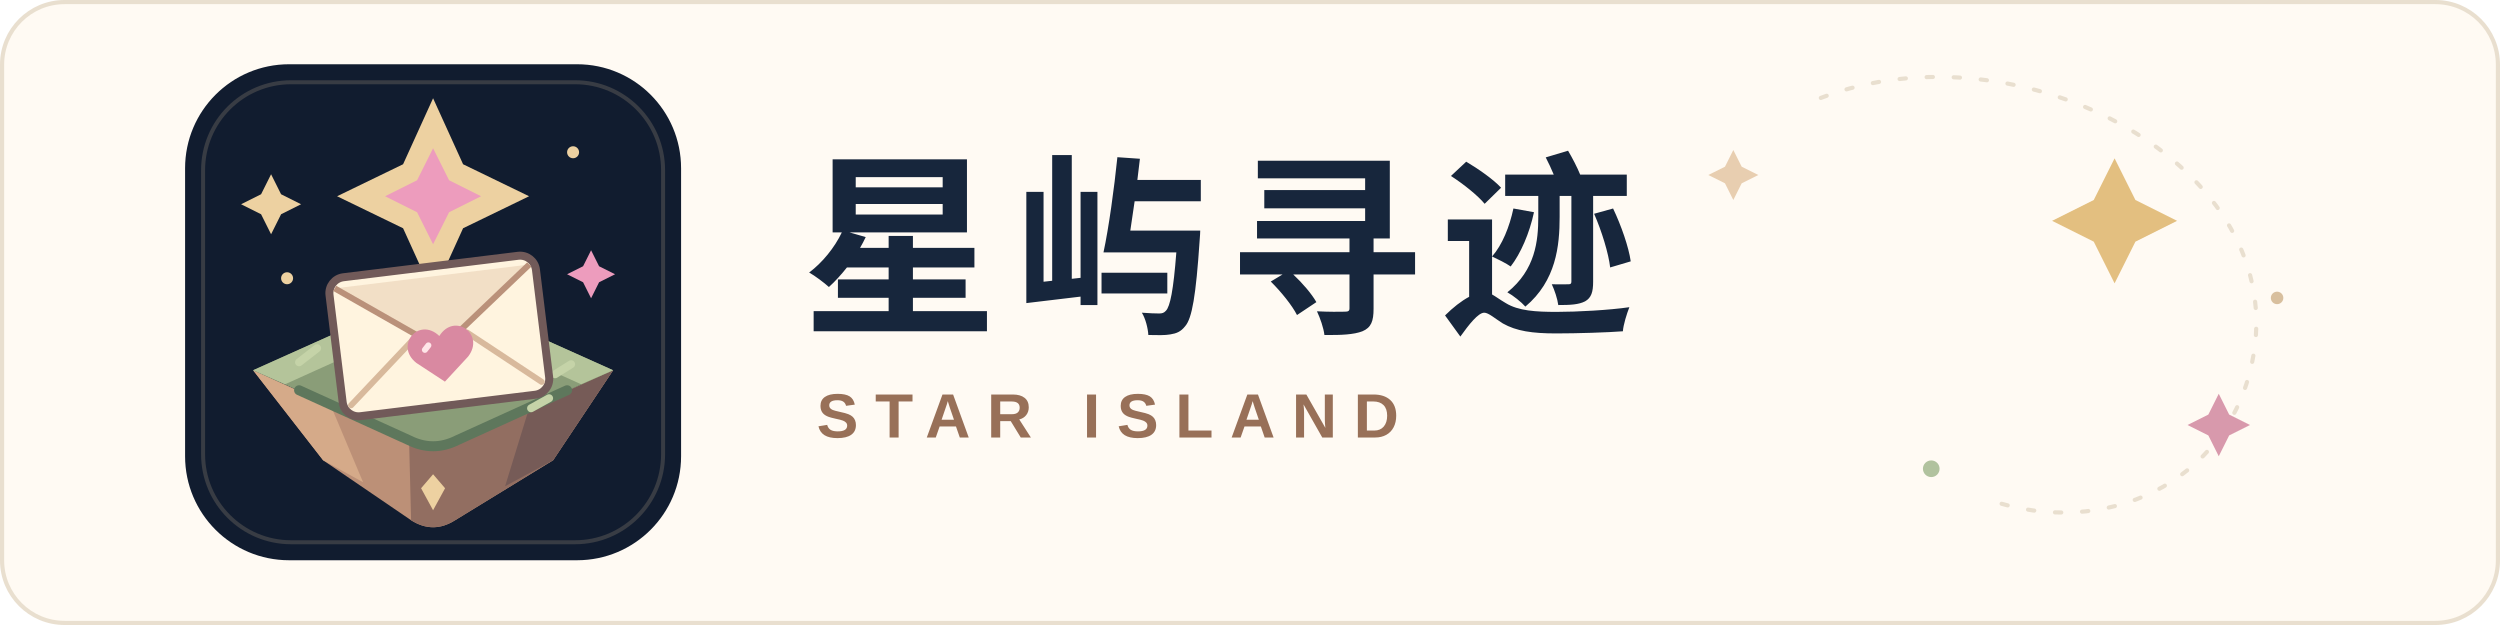
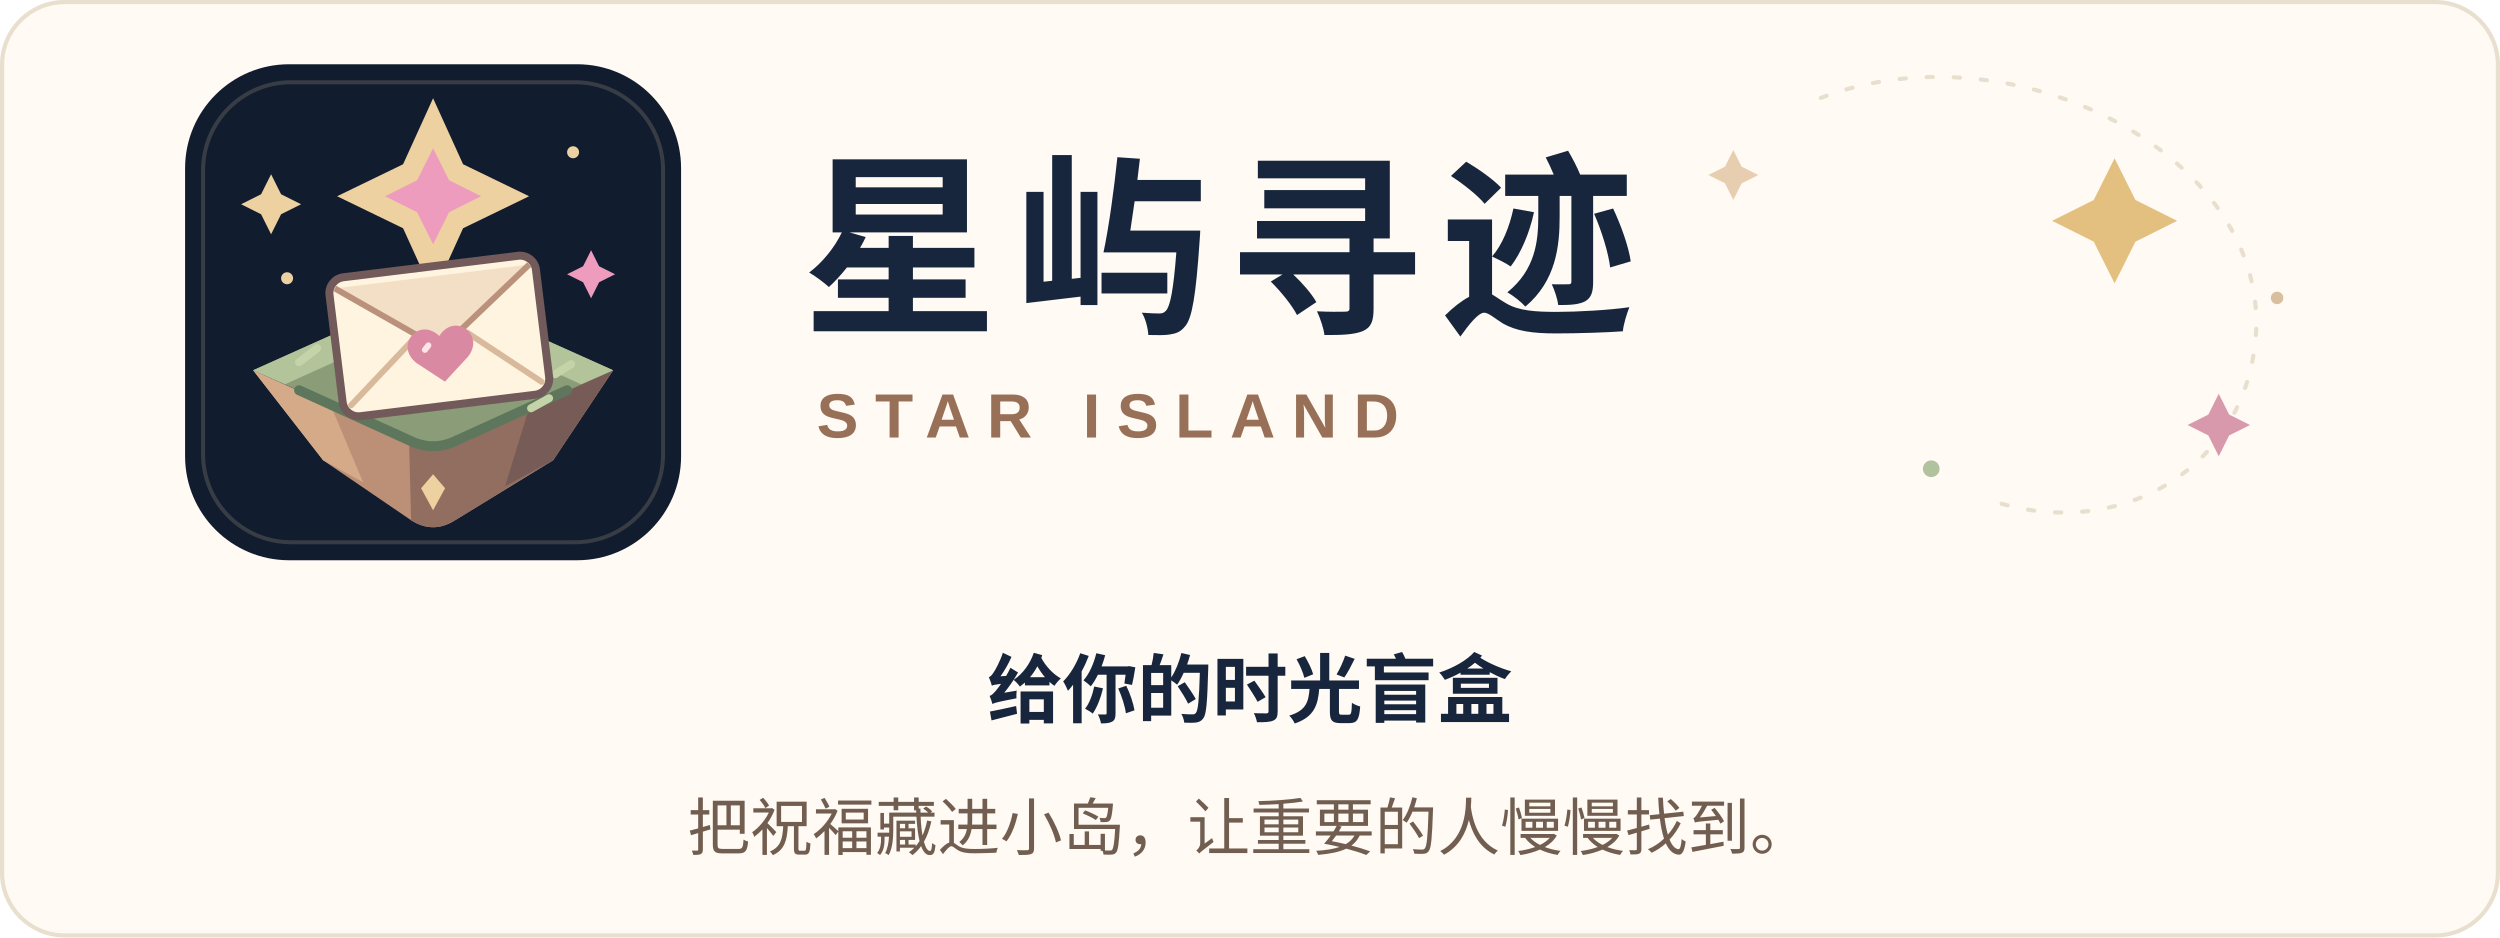
- <svg xmlns="http://www.w3.org/2000/svg" viewBox="0 0 1200 300" role="img" aria-labelledby="title desc">
-   <rect x="1" y="1" width="1198" height="298" rx="30" fill="#fffaf3" stroke="#e9dfcf" stroke-width="2" />
+ <svg xmlns="http://www.w3.org/2000/svg" viewBox="0 0 1200 450" role="img" aria-labelledby="title desc">
+   <style>@media (max-width:560px){.subtitle{font-size:56px}.tagline{font-size:50px}}</style>
+   <rect x="1" y="1" width="1198" height="448" rx="30" fill="#fffaf3" stroke="#e9dfcf" stroke-width="2" />
  <path d="M874 47c96-37 227 33 207 127-12 58-71 85-126 66" fill="none" stroke="#e9dfcf" stroke-width="2" stroke-dasharray="3 10" stroke-linecap="round" />
  <path d="m1015 76 10 20 20 10-20 10-10 20-10-20-20-10 20-10z" fill="#e3bf80" />
  <path d="m1065 189 5 10 10 5-10 5-5 10-5-10-10-5 10-5z" fill="#d899ac" />
  <circle cx="927" cy="225" r="4" fill="#b1c29e" />
  <circle cx="1093" cy="143" r="3" fill="#d8bf9e" />
  <path d="m832 72 4 8 8 4-8 4-4 8-4-8-8-4 8-4z" fill="#e8ceb0" />
  <g transform="translate(85 27) scale(.96)">
    <rect x="4" y="4" width="248" height="248" rx="52" fill="#111c2f" />
    <rect x="13" y="13" width="230" height="230" rx="44" fill="none" stroke="#edd1a1" stroke-opacity=".18" stroke-width="2" />
    <g fill="#edd1a1">
      <circle cx="55" cy="111" r="3" />
      <circle cx="198" cy="48" r="3" />
      <path d="m47 59 5 10 10 5-10 5-5 10-5-10-10-5 10-5z" />
    </g>
    <path d="m207 97 4 8 8 4-8 4-4 8-4-8-8-4 8-4z" fill="#ed9cbd" />
    <path d="m128 21 15 33 33 16-33 16-15 33-15-33-33-16 33-16z" fill="#edd1a1" />
    <path d="m128 46 8 16 16 8-16 8-8 16-8-16-16-8 16-8z" fill="#ed9cbd" />
    <path d="m38 157 35 45 44 30q11 7 22 0l49-30 30-45-78 35q-12 6-24 0z" fill="#bc9077" />
    <path d="m116 192 1 40q11 7 22 0l49-30 30-45-78 35q-12 6-24 0z" fill="#926e61" />
    <path d="m38 157 39 18 16 38-20-11z" fill="#d5aa89" />
    <path d="m176 176-12 39 24-13 30-45z" fill="#765b57" />
    <path d="m38 157 78-35q12-6 24 0l78 35-78 35q-12 6-24 0z" fill="#8a9d78" />
    <path d="m38 157 78-35q12-6 24 0l78 35-16 7-62-28q-12-6-24 0l-62 28z" fill="#b4c49a" />
    <path d="m61 167 55 25q12 6 24 0l55-25" fill="none" stroke="#5e775c" stroke-width="5" stroke-linecap="round" />
    <path d="m61 153 9-7m119 13 8-5m-20 22 9-5" fill="none" stroke="#c5d3a8" stroke-width="4" stroke-linecap="round" />
    <g transform="rotate(-7 130 139)">
      <rect x="79" y="105" width="104" height="70" rx="8" fill="#fff4df" stroke="#715a59" stroke-width="4" />
      <path d="m83 169 35-29m61 29-34-29" fill="none" stroke="#d8b99c" stroke-width="3" stroke-linecap="round" />
      <path d="m82 110 43 32q6 5 12 0l43-32" fill="#f2dfc6" stroke="#ba917a" stroke-width="3" stroke-linejoin="round" />
      <path d="M131 140c-9-11-23 2-13 12l13 11 13-11c10-10-4-23-13-12z" fill="#d989a1" />
      <path d="m123 146 2-2" stroke="#ffe5e8" stroke-width="3" stroke-linecap="round" />
    </g>
    <path d="m128 209 6 7-6 11-6-11z" fill="#edd1a1" />
  </g>
  <text x="385" y="153" fill="#17263c" font-family="Microsoft YaHei, PingFang SC, Noto Sans CJK SC, sans-serif" font-size="94" font-weight="700" letter-spacing="8">星屿寻迹</text>
  <text x="392" y="210" fill="#987058" font-family="Trebuchet MS, Arial, sans-serif" font-size="30" font-weight="700" letter-spacing="8">STAR ISLAND</text>
+   <text class="subtitle" x="600" y="344" text-anchor="middle" fill="#17263c" font-family="Microsoft YaHei, PingFang SC, Noto Sans CJK SC, sans-serif" font-size="36" font-weight="700">给你的时光盲盒</text>
+   <text class="tagline" x="600" y="408" text-anchor="middle" fill="#725e50" font-family="Microsoft YaHei, PingFang SC, Noto Sans CJK SC, sans-serif" font-size="30">把祝福藏进小岛，让重要的人慢慢找到。</text>
</svg>
